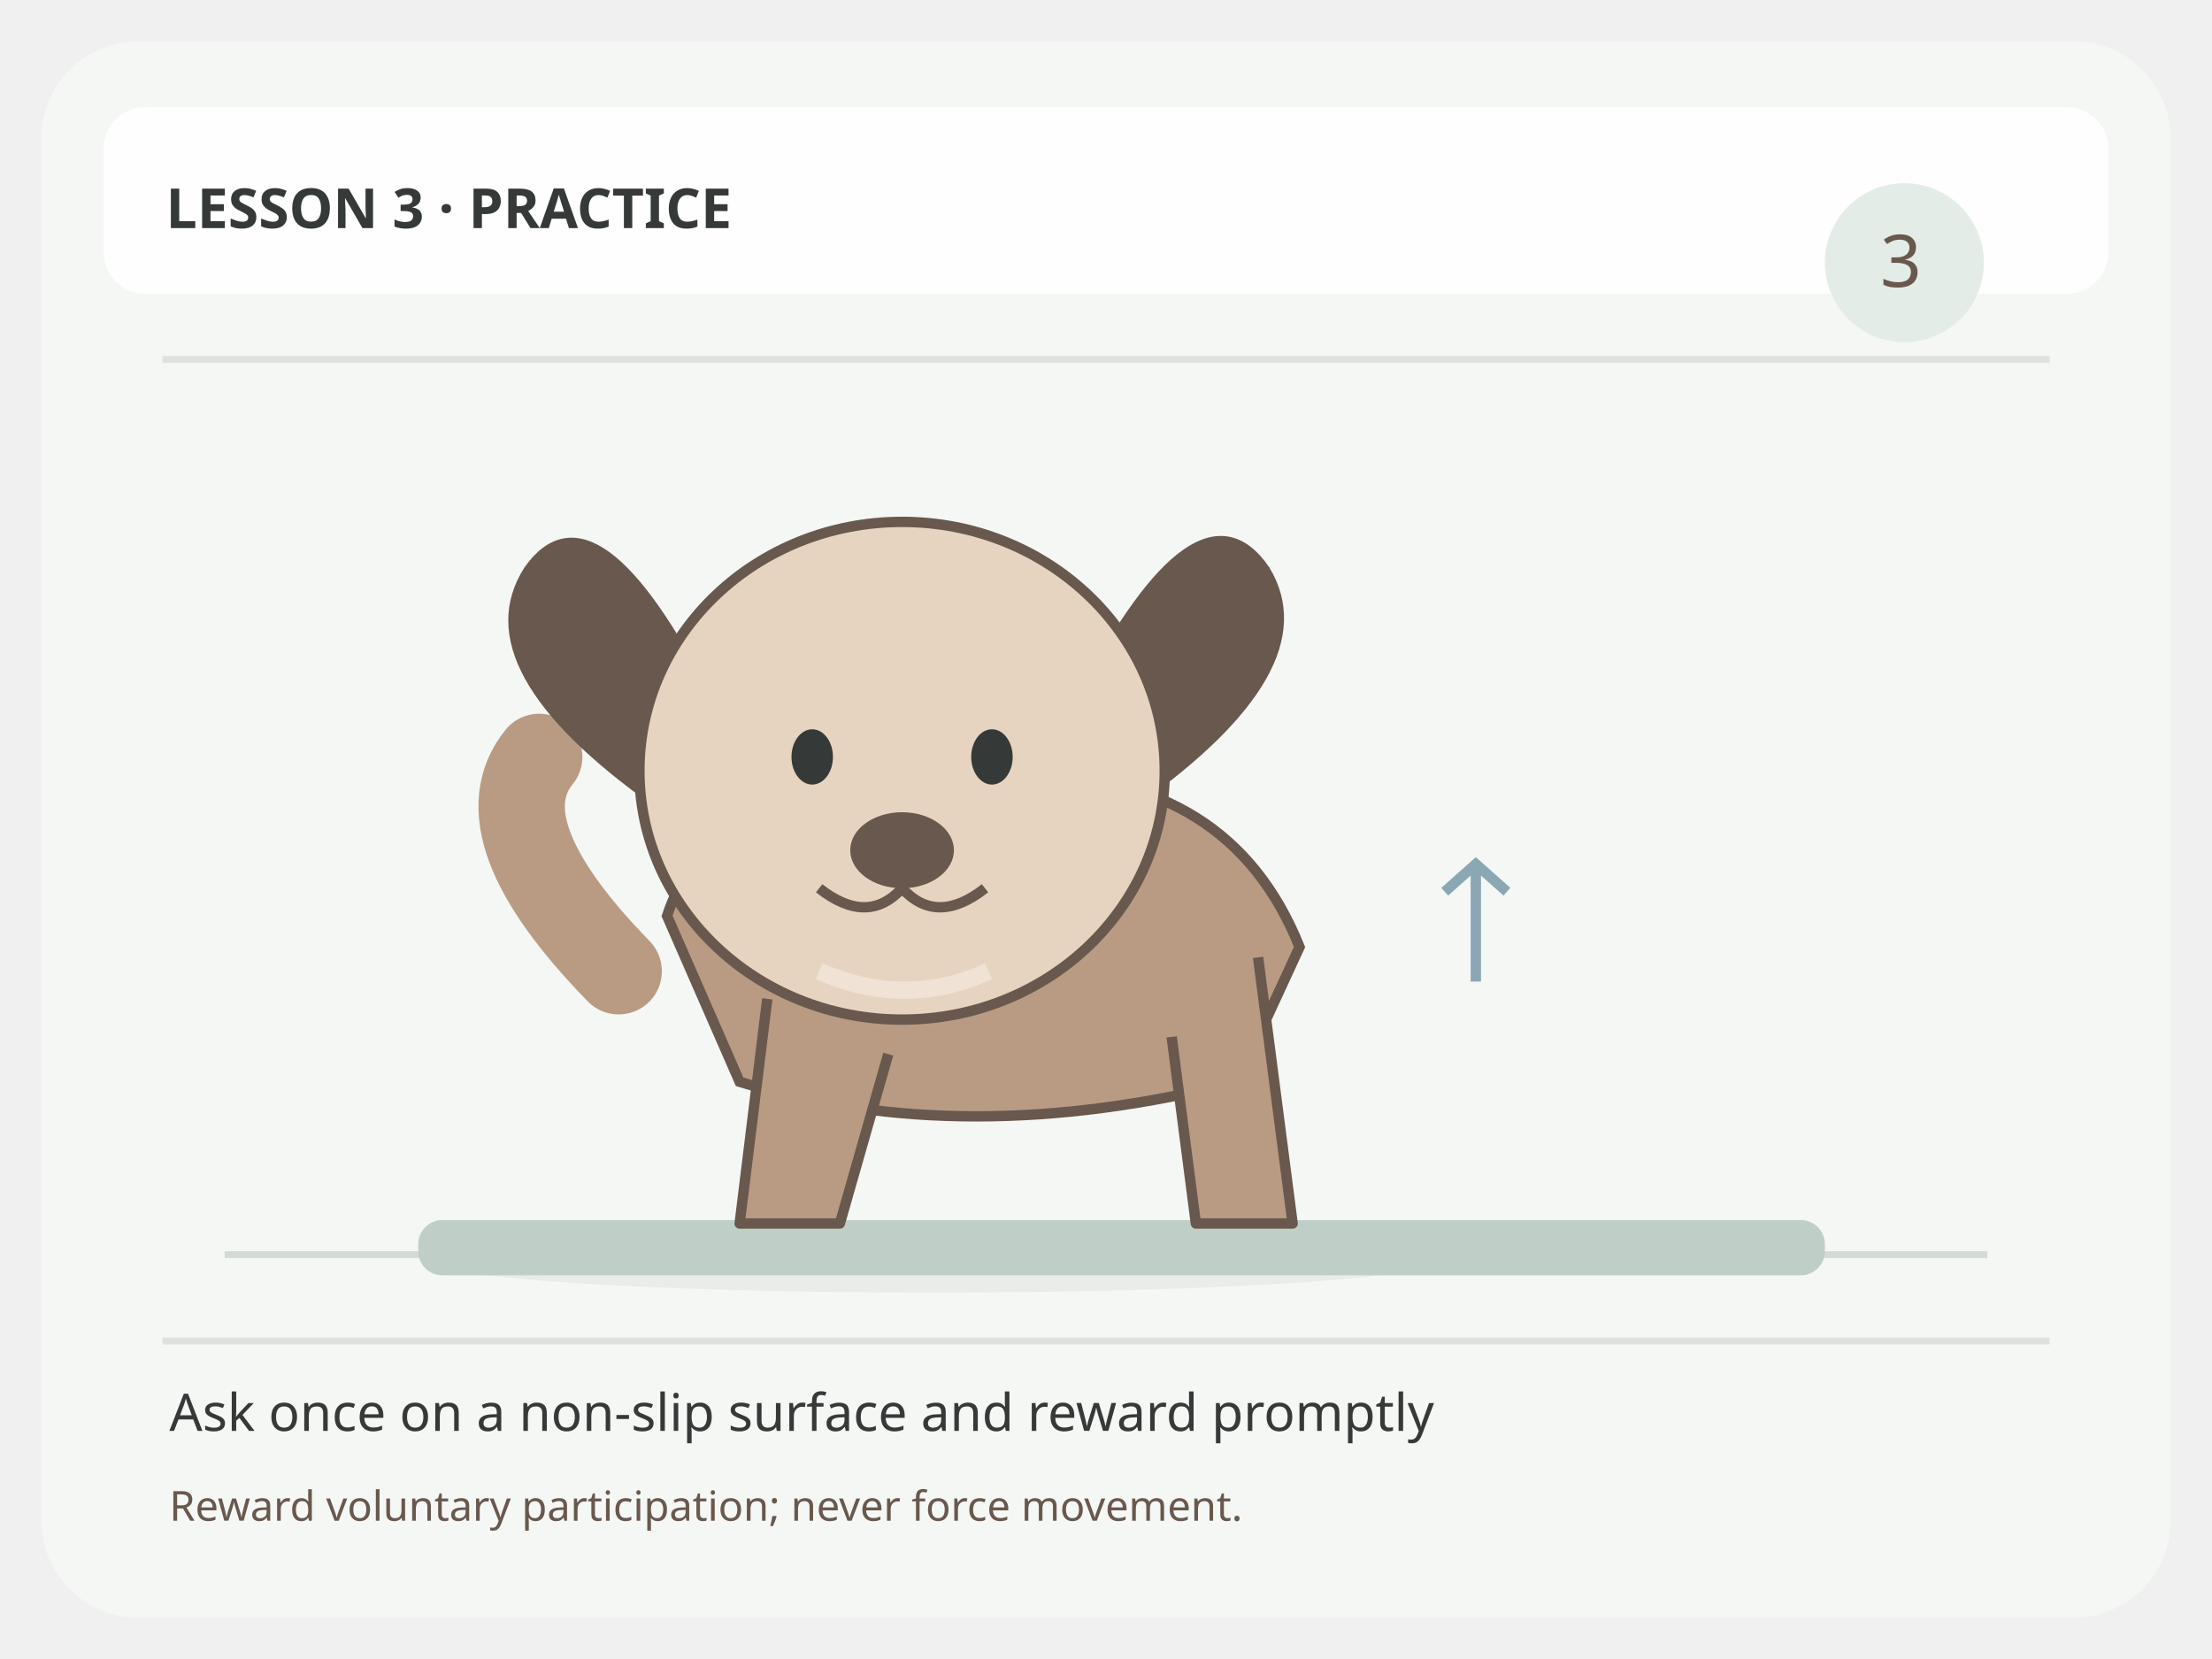
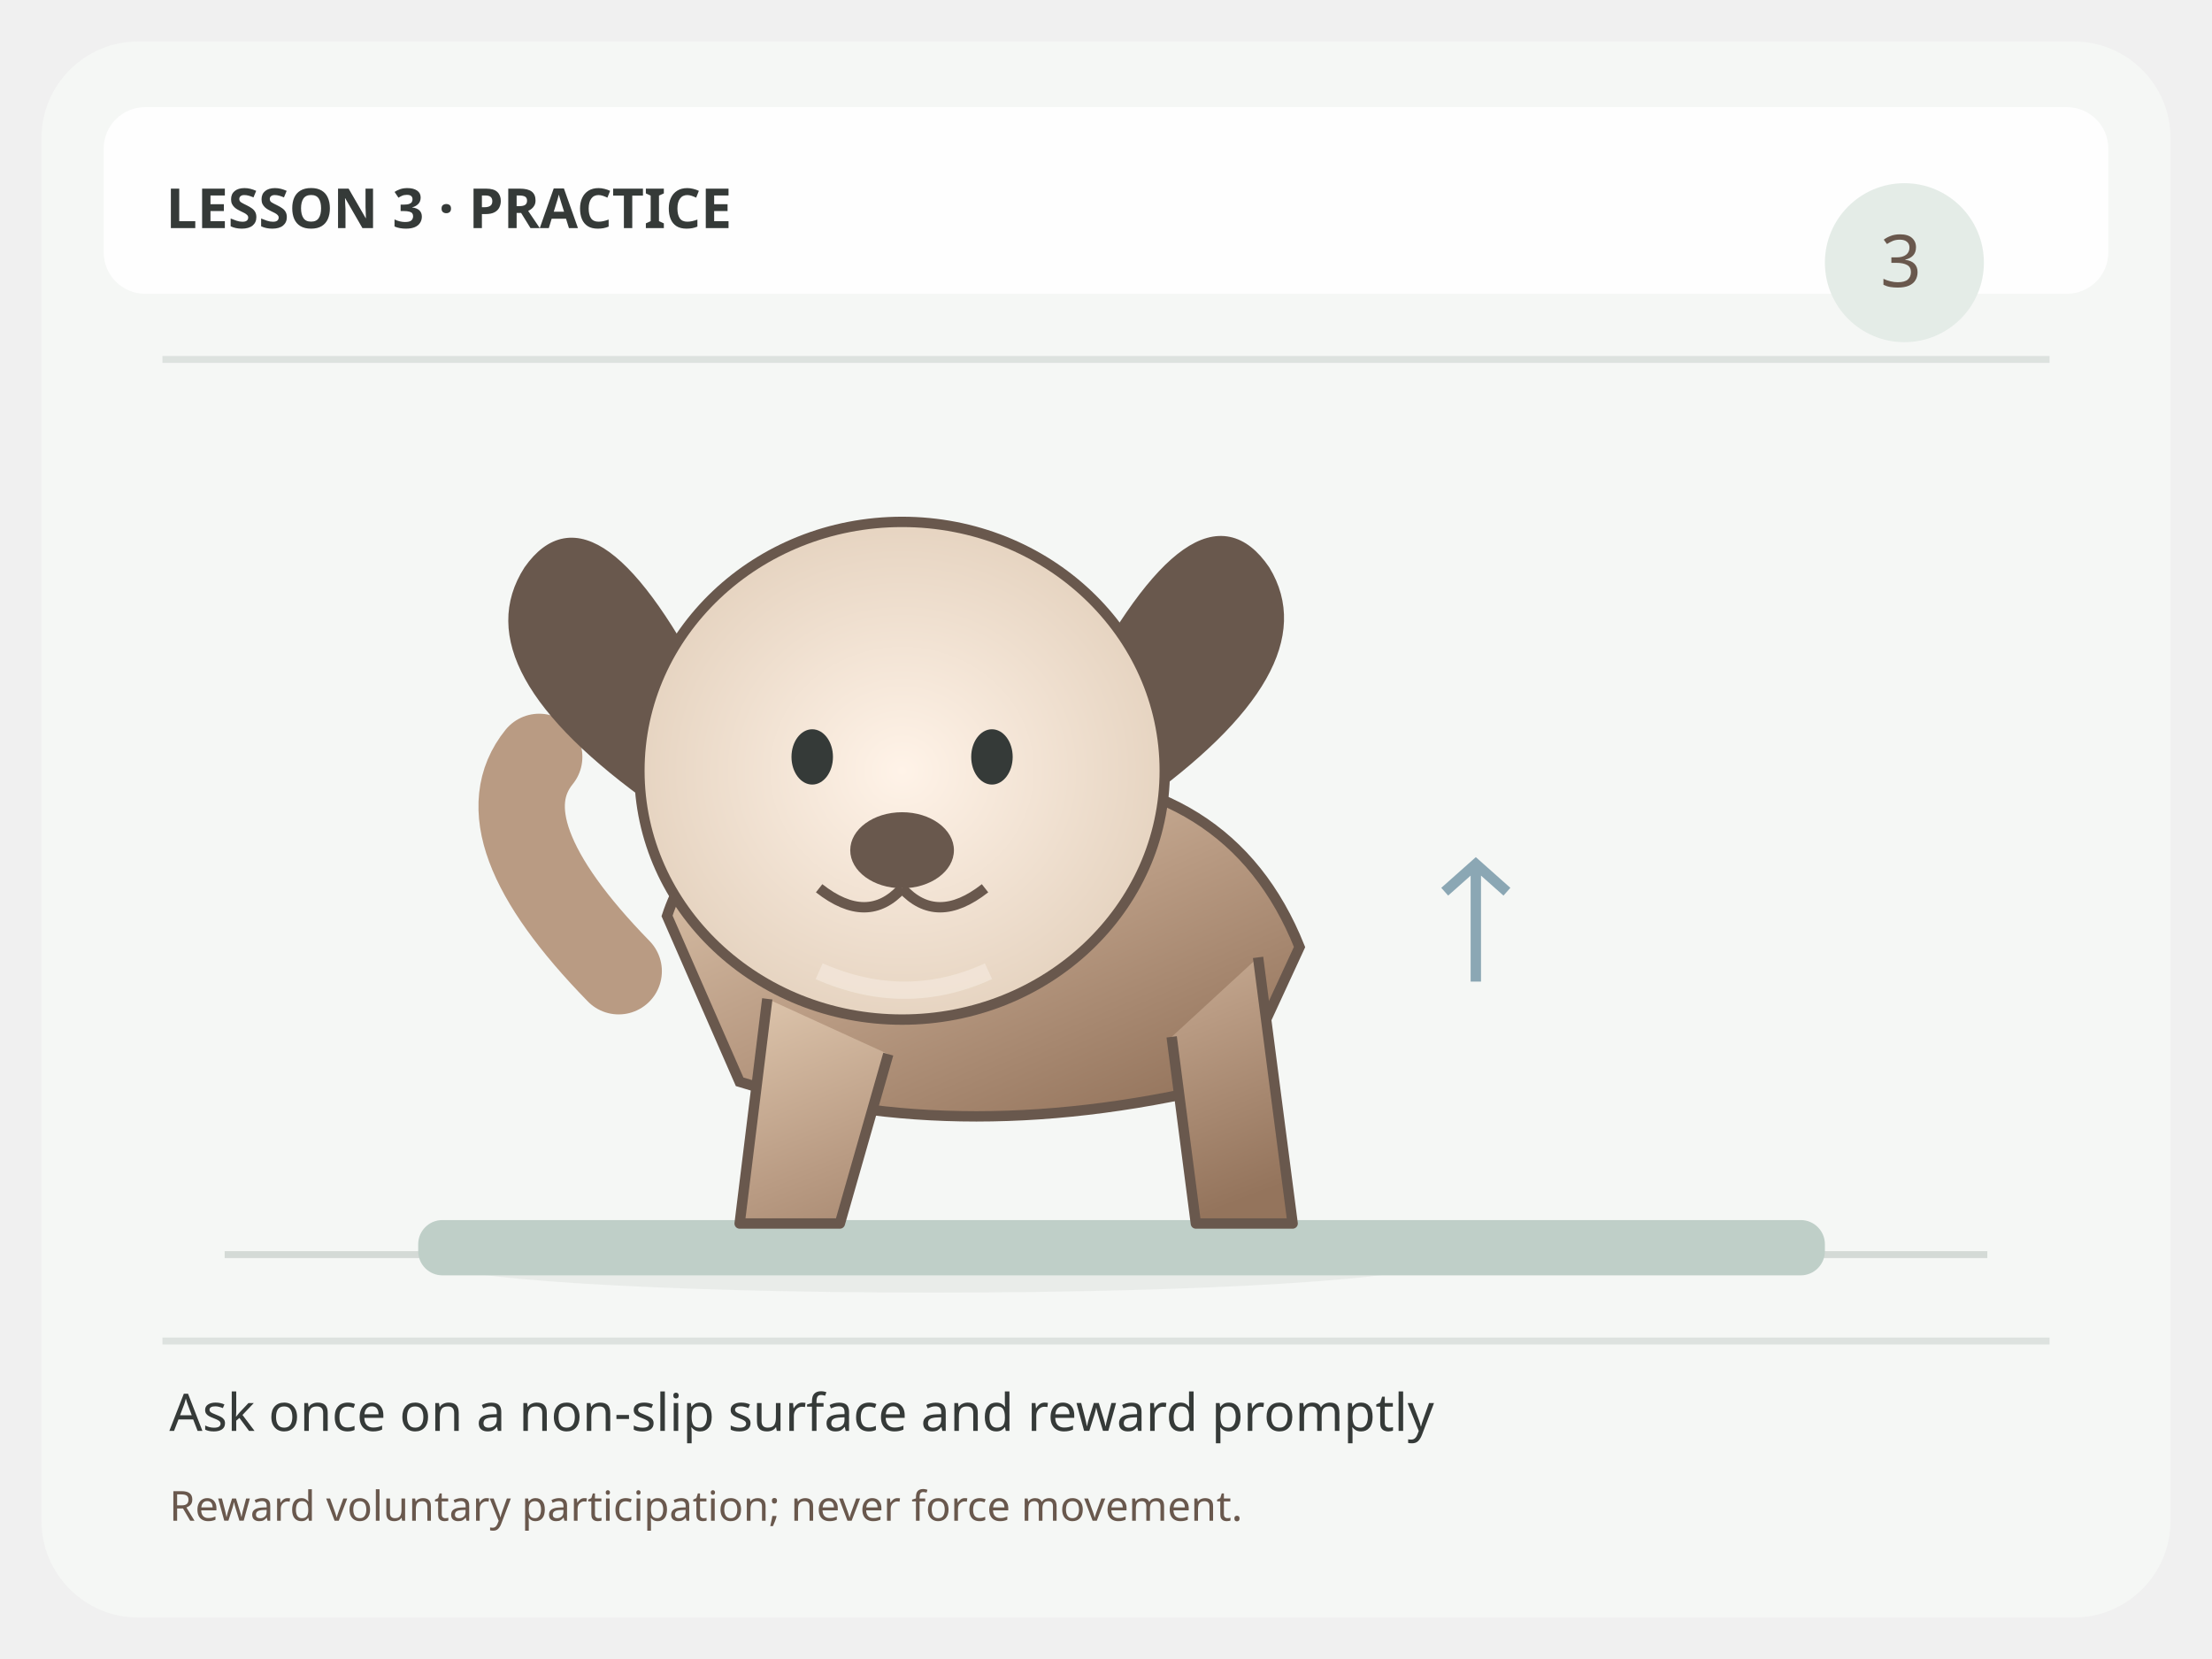
<svg xmlns="http://www.w3.org/2000/svg" viewBox="0 0 640 480" role="img" aria-labelledby="title description">
+   <defs>
+     <linearGradient id="fur" x1="0" y1="0" x2=".8" y2="1">
+       <stop offset="0" stop-color="#E5CEB5" />
+       <stop offset=".55" stop-color="#B99B83" />
+       <stop offset="1" stop-color="#94745C" />
+     </linearGradient>
+     <radialGradient id="muzzle">
+       <stop stop-color="#FFF3E8" />
+       <stop offset="1" stop-color="#E6D4C1" />
+     </radialGradient>
+   </defs>
+   <style>text,tspan{font-family:"Poppins",sans-serif!important}</style>
  <rect x="12" y="12" width="616" height="456" rx="28" fill="#F5F7F5" />
  <rect x="30" y="31" width="580" height="54" rx="12" fill="#FFFFFF" opacity=".9" />
-   <text x="48" y="66" font-family="sans-serif" font-size="16" font-weight="700" fill="#353A38">LESSON 3 · PRACTICE</text>
+   <text x="48" y="66" font-family="Poppins, sans-serif" font-size="16" font-weight="700" fill="#353A38">LESSON 3 · PRACTICE</text>
  <g>
    <circle cx="551" cy="76" r="23" fill="#E4ECE7" />
-     <text x="544" y="83" font-family="sans-serif" font-size="21" fill="#69584D">3</text>
+     <text x="544" y="83" font-family="Poppins, sans-serif" font-size="21" fill="#69584D">3</text>
  </g>
  <path d="M47 104h546" stroke="#DDE2DF" stroke-width="2" />
  <path d="M65 363h510" stroke="#D4DAD6" stroke-width="2" />
  <ellipse cx="270" cy="365" rx="144" ry="9" fill="#A9B0AB" opacity=".15" />
  <rect x="121" y="353" width="407" height="16" rx="7" fill="#BFCFC8" />
  <path d="M427 284v-34m-9 8 9-8 9 8" stroke="#8BA7B4" stroke-width="3" fill="none" />
  <g transform="translate(0 6)">
    <path d="M179 275Q139 234 156 213" fill="none" stroke="#B99B83" stroke-width="25" stroke-linecap="round" />
-     <path d="M193 259Q208 213 296 218Q356 218 376 268L358 307Q279 327 214 307Z" fill="#B99B83" stroke="#69584D" stroke-width="3" />
-     <path d="M222 283l-8 65h29l14-49m82-5 7 54h28l-10-77" fill="#B99B83" stroke="#69584D" stroke-width="3" stroke-linejoin="round" />
+     <path d="M193 259Q208 213 296 218Q356 218 376 268L358 307Q279 327 214 307Z" fill="url(#fur)" stroke="#69584D" stroke-width="3" />
+     <path d="M222 283l-8 65h29l14-49m82-5 7 54h28l-10-77" fill="url(#fur)" stroke="#69584D" stroke-width="3" stroke-linejoin="round" />
    <path d="M205 197q-33-65-52-38-18 28 37 67m123-30q34-65 53-37 17 28-38 67" fill="#69584D" stroke="#69584D" stroke-width="3" />
-     <ellipse cx="261" cy="217" rx="76" ry="72" fill="#E6D4C1" stroke="#69584D" stroke-width="3" />
+     <ellipse cx="261" cy="217" rx="76" ry="72" fill="url(#muzzle)" stroke="#69584D" stroke-width="3" />
    <ellipse cx="235" cy="213" rx="6" ry="8" fill="#353A38" />
    <ellipse cx="287" cy="213" rx="6" ry="8" fill="#353A38" />
    <ellipse cx="261" cy="240" rx="15" ry="11" fill="#69584D" />
    <path d="M261 251q-10 11-24 0m24 0q10 11 24 0" stroke="#69584D" stroke-width="3" fill="none" />
    <path d="M237 275q25 11 49 0" stroke="#F2E6D9" stroke-width="5" fill="none" opacity=".8" />
  </g>
  <path d="M47 388h546" stroke="#DDE2DF" stroke-width="2" />
-   <text x="49" y="414" font-family="sans-serif" font-size="15" fill="#353A38">Ask once on a non-slip surface and reward promptly</text>
-   <text x="49" y="440" font-family="sans-serif" font-size="12" fill="#69584D">Reward voluntary participation; never force movement.</text>
+   <text x="49" y="414" font-family="Poppins, sans-serif" font-size="15" fill="#353A38">Ask once on a non-slip surface and reward promptly</text>
+   <text x="49" y="440" font-family="Poppins, sans-serif" font-size="12" fill="#69584D">Reward voluntary participation; never force movement.</text>
</svg>
